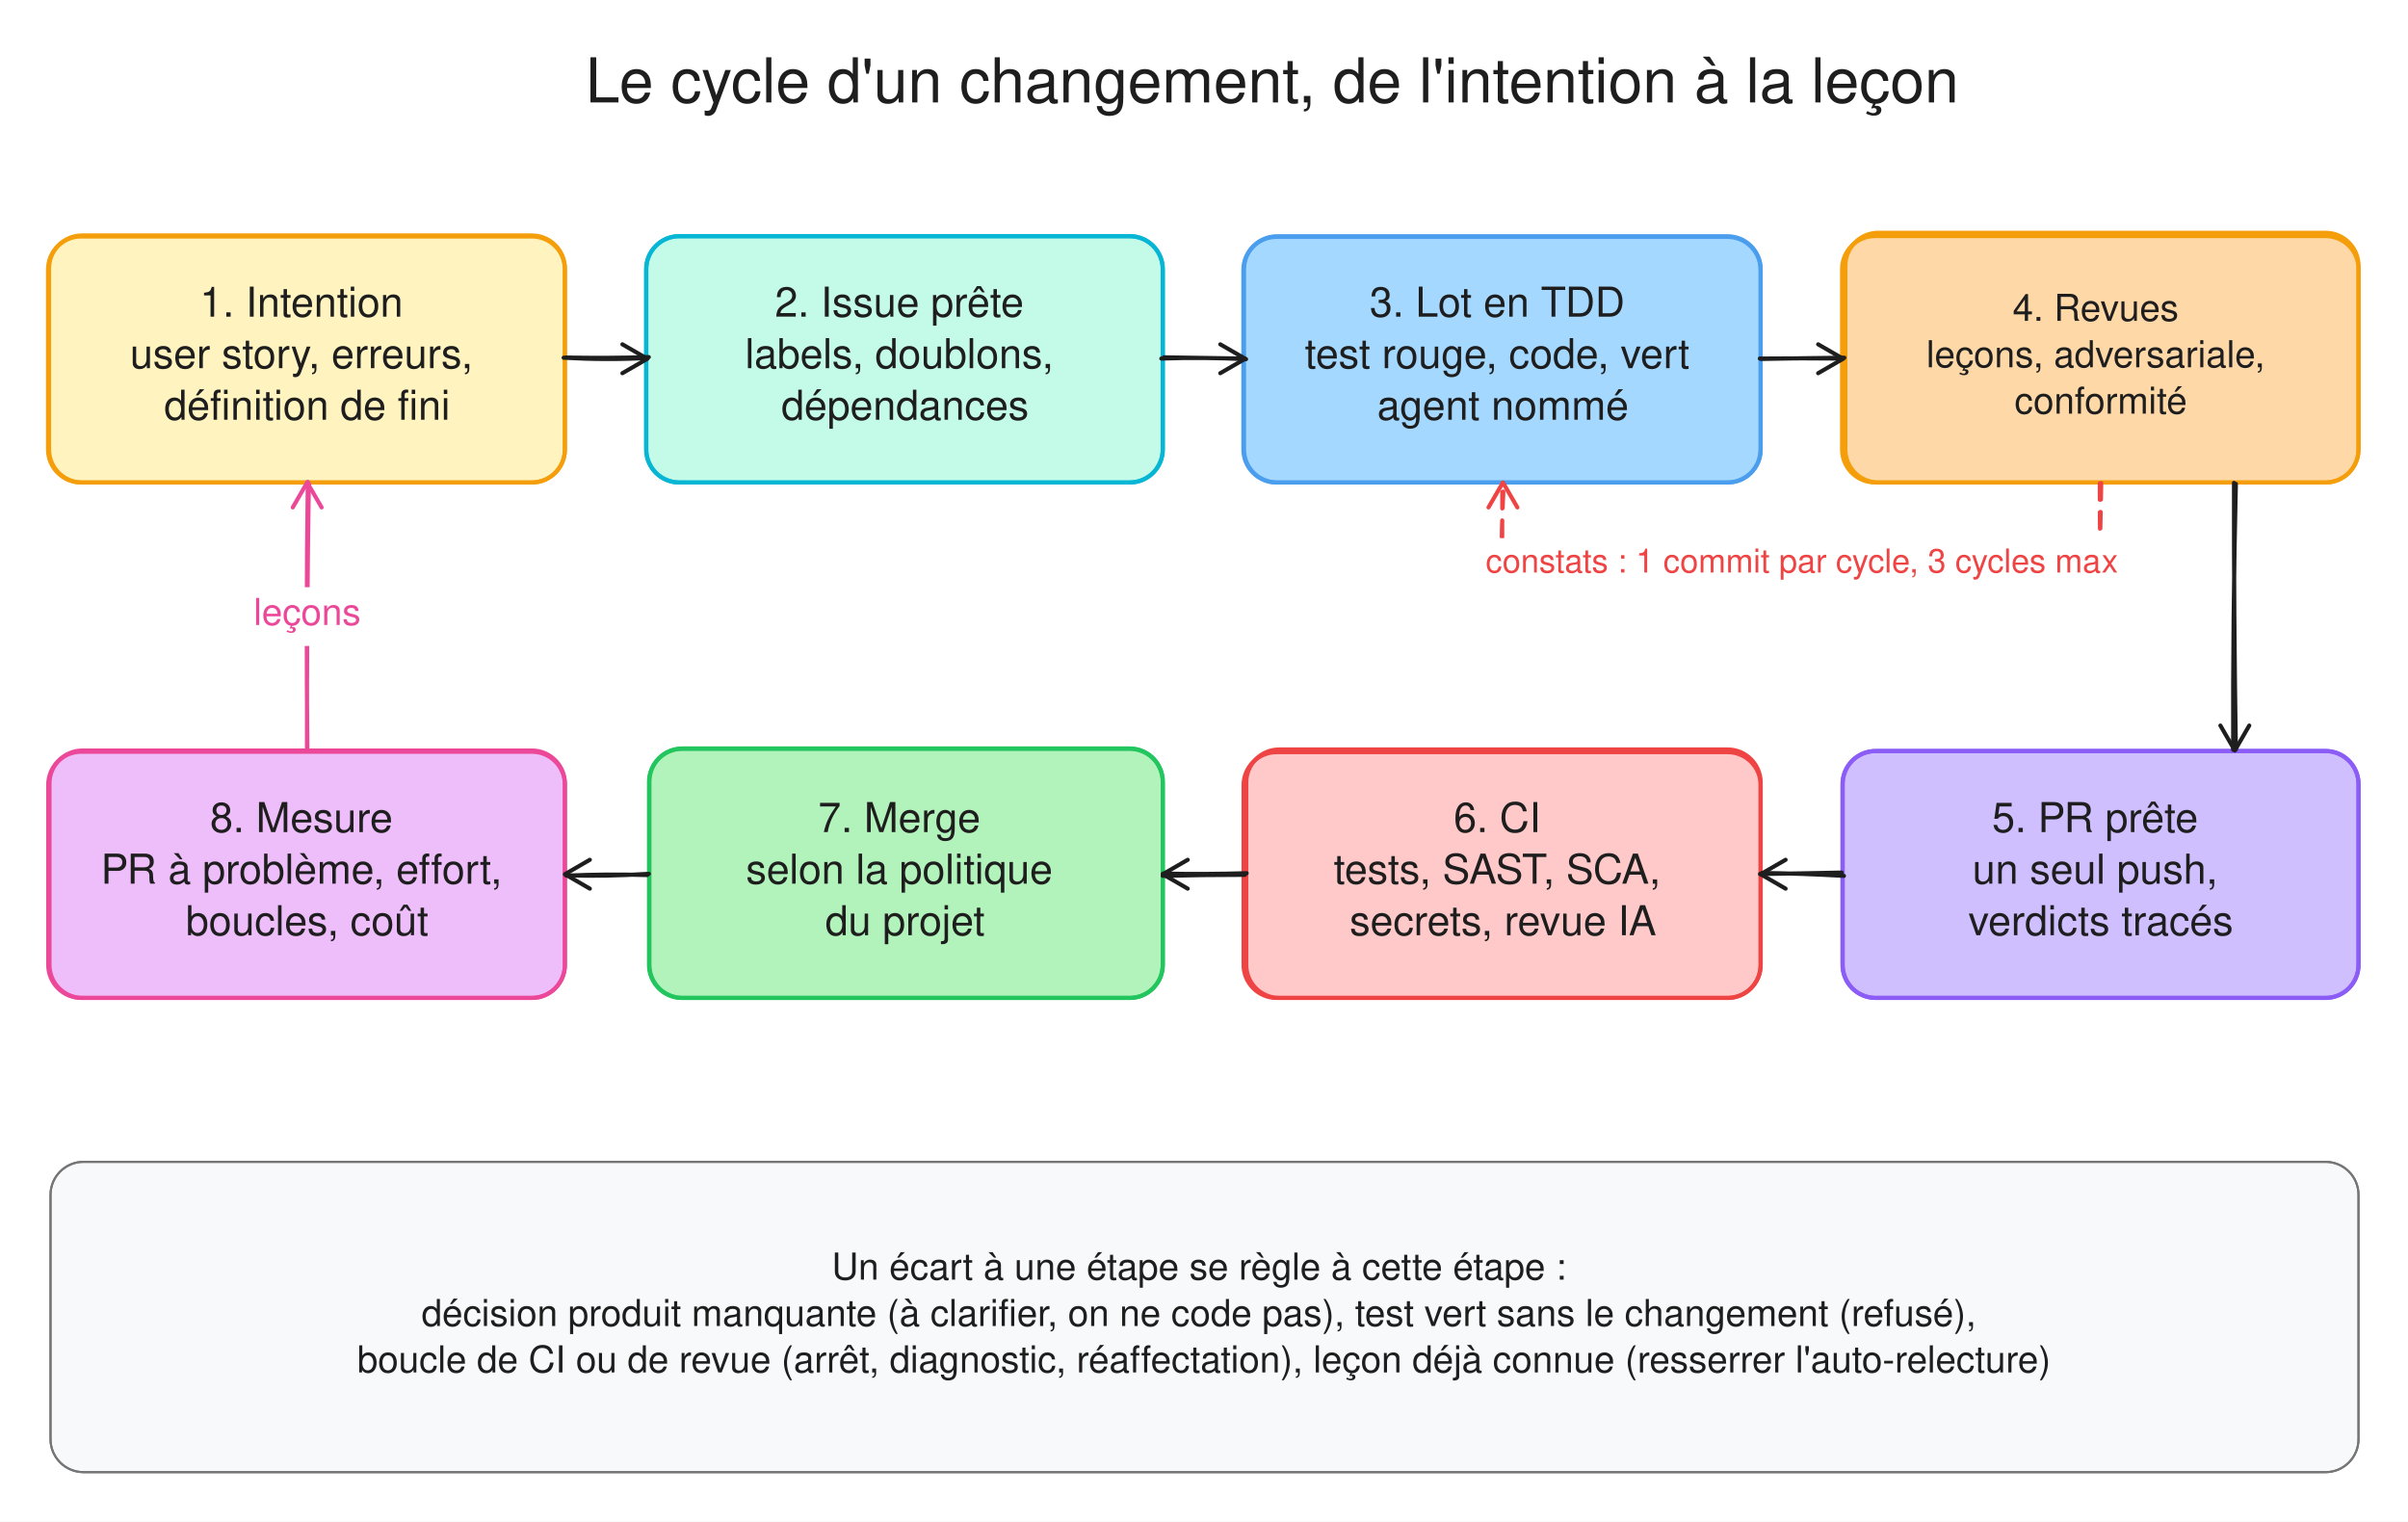
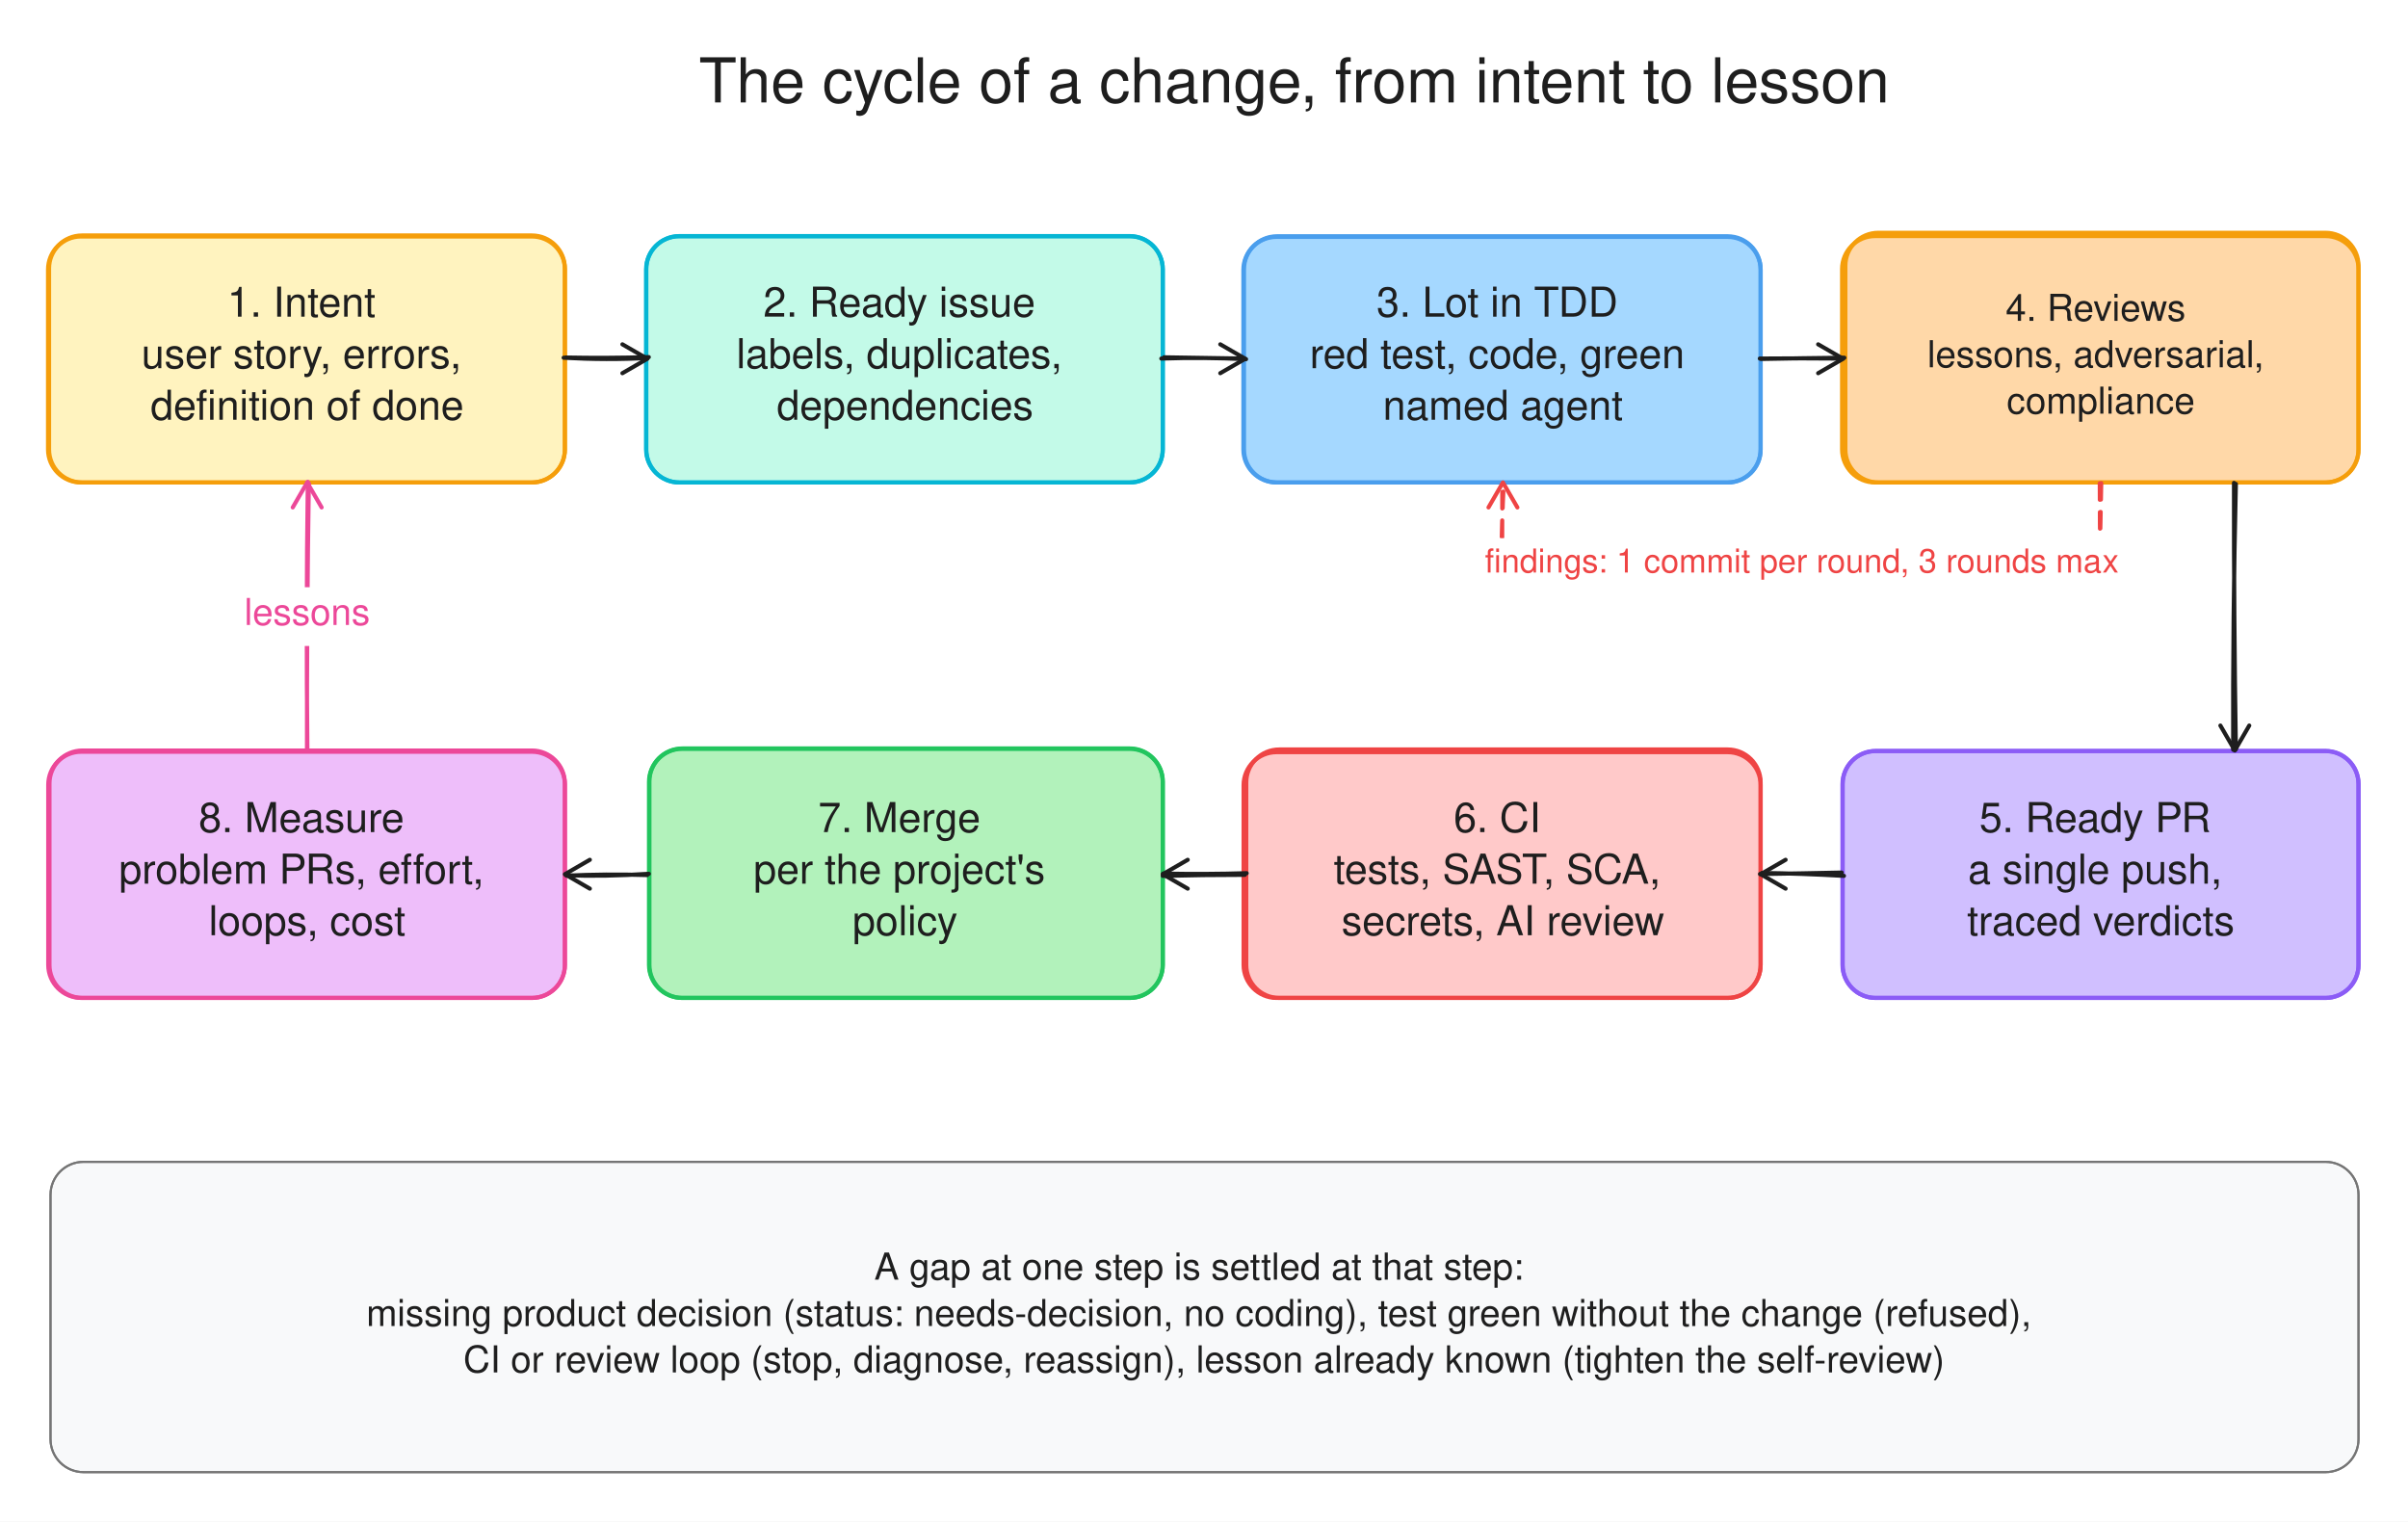
<svg xmlns="http://www.w3.org/2000/svg" viewBox="16 -4 1168 738" width="1168" height="738" role="img">
  <rect x="16" y="-4" width="1168" height="738" fill="#ffffff" />
  <text font-family="Segoe UI, Helvetica, Arial, sans-serif" font-size="30" fill="#1e1e1e" text-anchor="start" dominant-baseline="central">
-     <tspan x="300.0" y="38.8">Le cycle d'un changement, de l'intention à la leçon</tspan>
+     <tspan x="355.0" y="38.8">The cycle of a change, from intent to lesson</tspan>
  </text>
  <g opacity="1.0">
    <rect x="40" y="110" width="250" height="120" rx="16" fill="#fff3bf" />
    <rect x="39.3" y="110.7" width="250.7" height="119.3" rx="16" fill="none" stroke="#f59e0b" stroke-width="2" />
    <rect x="39.8" y="110.2" width="250.2" height="119.8" rx="16" fill="none" stroke="#f59e0b" stroke-width="2" />
    <text font-family="Segoe UI, Helvetica, Arial, sans-serif" font-size="20" fill="#1e1e1e" text-anchor="middle" dominant-baseline="central">
-       <tspan x="165.0" y="145.0">1. Intention</tspan>
-       <tspan x="165.0" y="170.0">user story, erreurs,</tspan>
-       <tspan x="165.0" y="195.0">définition de fini</tspan>
+       <tspan x="165.0" y="145.0">1. Intent</tspan>
+       <tspan x="165.0" y="170.0">user story, errors,</tspan>
+       <tspan x="165.0" y="195.0">definition of done</tspan>
    </text>
  </g>
  <g opacity="1.0">
    <rect x="330" y="110" width="250" height="120" rx="16" fill="#c3fae8" />
    <rect x="329.4" y="110.6" width="250.6" height="119.4" rx="16" fill="none" stroke="#06b6d4" stroke-width="2" />
    <rect x="329.5" y="110.5" width="250.5" height="119.5" rx="16" fill="none" stroke="#06b6d4" stroke-width="2" />
    <text font-family="Segoe UI, Helvetica, Arial, sans-serif" font-size="20" fill="#1e1e1e" text-anchor="middle" dominant-baseline="central">
-       <tspan x="455.0" y="145.0">2. Issue prête</tspan>
-       <tspan x="455.0" y="170.0">labels, doublons,</tspan>
-       <tspan x="455.0" y="195.0">dépendances</tspan>
+       <tspan x="455.0" y="145.0">2. Ready issue</tspan>
+       <tspan x="455.0" y="170.0">labels, duplicates,</tspan>
+       <tspan x="455.0" y="195.0">dependencies</tspan>
    </text>
  </g>
  <path d="M289.4 169.5 Q310.5 170.7 330.2 169.6 M290.3 169.4 Q310.5 169.8 330.7 169.2" fill="none" stroke="#1e1e1e" stroke-width="2" stroke-linecap="round" />
  <path d="M317.9 163.0 L330.0 170.0 L317.9 177.0" fill="none" stroke="#1e1e1e" stroke-width="2" stroke-linecap="round" stroke-linejoin="round" />
  <g opacity="1.0">
    <rect x="620" y="110" width="250" height="120" rx="16" fill="#a5d8ff" />
    <rect x="619.1" y="110.9" width="250.9" height="119.1" rx="16" fill="none" stroke="#4a9eed" stroke-width="2" />
    <rect x="619.4" y="110.6" width="250.6" height="119.4" rx="16" fill="none" stroke="#4a9eed" stroke-width="2" />
    <text font-family="Segoe UI, Helvetica, Arial, sans-serif" font-size="20" fill="#1e1e1e" text-anchor="middle" dominant-baseline="central">
-       <tspan x="745.0" y="145.0">3. Lot en TDD</tspan>
-       <tspan x="745.0" y="170.0">test rouge, code, vert</tspan>
-       <tspan x="745.0" y="195.0">agent nommé</tspan>
+       <tspan x="745.0" y="145.0">3. Lot in TDD</tspan>
+       <tspan x="745.0" y="170.0">red test, code, green</tspan>
+       <tspan x="745.0" y="195.0">named agent</tspan>
    </text>
  </g>
  <path d="M579.3 169.9 Q599.6 169.2 620.4 170.2 M580.6 169.3 Q598.9 169.6 619.2 169.9" fill="none" stroke="#1e1e1e" stroke-width="2" stroke-linecap="round" />
  <path d="M607.9 163.0 L620.0 170.0 L607.9 177.0" fill="none" stroke="#1e1e1e" stroke-width="2" stroke-linecap="round" stroke-linejoin="round" />
  <g opacity="1.0">
    <rect x="910" y="110" width="250" height="120" rx="16" fill="#ffd8a8" />
    <rect x="911.1" y="108.9" width="248.9" height="121.1" rx="16" fill="none" stroke="#f59e0b" stroke-width="2" />
    <rect x="909.5" y="110.5" width="250.5" height="119.5" rx="16" fill="none" stroke="#f59e0b" stroke-width="2" />
    <text font-family="Segoe UI, Helvetica, Arial, sans-serif" font-size="18" fill="#1e1e1e" text-anchor="middle" dominant-baseline="central">
-       <tspan x="1035.0" y="147.5">4. Revues</tspan>
-       <tspan x="1035.0" y="170.0">leçons, adversariale,</tspan>
-       <tspan x="1035.0" y="192.5">conformité</tspan>
+       <tspan x="1035.0" y="147.5">4. Reviews</tspan>
+       <tspan x="1035.0" y="170.0">lessons, adversarial,</tspan>
+       <tspan x="1035.0" y="192.5">compliance</tspan>
    </text>
  </g>
  <path d="M870.1 170.1 Q890.3 169.7 910.6 169.5 M869.6 169.9 Q890.9 169.7 909.5 169.9" fill="none" stroke="#1e1e1e" stroke-width="2" stroke-linecap="round" />
  <path d="M897.9 163.0 L910.0 170.0 L897.9 177.0" fill="none" stroke="#1e1e1e" stroke-width="2" stroke-linecap="round" stroke-linejoin="round" />
  <path d="M1034.5 230.4 Q1034.5 249.6 1034.8 270.0 M1035.2 230.3 Q1034.9 248.9 1034.3 270.7 M1035.8 270.0 Q890.6 269.3 745.7 270.2 M1034.7 270.7 Q890.0 270.3 744.6 269.6 M744.2 270.4 Q744.4 249.8 745.4 229.9 M744.6 270.6 Q744.7 250.8 744.7 229.7" fill="none" stroke="#ef4444" stroke-width="2" stroke-linecap="round" stroke-dasharray="8 6" />
  <path d="M738.0 242.1 L745.0 230.0 L752.0 242.1" fill="none" stroke="#ef4444" stroke-width="2" stroke-linecap="round" stroke-linejoin="round" />
-   <rect x="705.1" y="257.0" width="369.8" height="26.0" rx="4" fill="#ffffff" />
+   <rect x="709.3" y="257.0" width="361.4" height="26.0" rx="4" fill="#ffffff" />
  <text font-family="Segoe UI, Helvetica, Arial, sans-serif" font-size="16" fill="#ef4444" text-anchor="middle" dominant-baseline="central">
-     <tspan x="890.0" y="270.0">constats : 1 commit par cycle, 3 cycles max</tspan>
+     <tspan x="890.0" y="270.0">findings: 1 commit per round, 3 rounds max</tspan>
  </text>
  <g opacity="1.0">
    <rect x="910" y="360" width="250" height="120" rx="16" fill="#d0bfff" />
    <rect x="909.8" y="360.2" width="250.2" height="119.8" rx="16" fill="none" stroke="#8b5cf6" stroke-width="2" />
    <rect x="909.7" y="360.3" width="250.3" height="119.7" rx="16" fill="none" stroke="#8b5cf6" stroke-width="2" />
    <text font-family="Segoe UI, Helvetica, Arial, sans-serif" font-size="20" fill="#1e1e1e" text-anchor="middle" dominant-baseline="central">
-       <tspan x="1035.0" y="395.0">5. PR prête</tspan>
-       <tspan x="1035.0" y="420.0">un seul push,</tspan>
-       <tspan x="1035.0" y="445.0">verdicts tracés</tspan>
+       <tspan x="1035.0" y="395.0">5. Ready PR</tspan>
+       <tspan x="1035.0" y="420.0">a single push,</tspan>
+       <tspan x="1035.0" y="445.0">traced verdicts</tspan>
    </text>
  </g>
  <path d="M1099.6 230.2 Q1099.5 294.9 1100.5 359.4 M1100.5 230.7 Q1099.0 295.7 1099.2 359.6" fill="none" stroke="#1e1e1e" stroke-width="2" stroke-linecap="round" />
  <path d="M1107.0 347.9 L1100.0 360.0 L1093.0 347.9" fill="none" stroke="#1e1e1e" stroke-width="2" stroke-linecap="round" stroke-linejoin="round" />
  <g opacity="1.0">
    <rect x="620" y="360" width="250" height="120" rx="16" fill="#ffc9c9" />
    <rect x="619.2" y="360.8" width="250.8" height="119.2" rx="16" fill="none" stroke="#ef4444" stroke-width="2" />
    <rect x="620.5" y="359.5" width="249.5" height="120.5" rx="16" fill="none" stroke="#ef4444" stroke-width="2" />
    <text font-family="Segoe UI, Helvetica, Arial, sans-serif" font-size="20" fill="#1e1e1e" text-anchor="middle" dominant-baseline="central">
      <tspan x="745.0" y="395.0">6. CI</tspan>
      <tspan x="745.0" y="420.0">tests, SAST, SCA,</tspan>
-       <tspan x="745.0" y="445.0">secrets, revue IA</tspan>
+       <tspan x="745.0" y="445.0">secrets, AI review</tspan>
    </text>
  </g>
  <path d="M910.4 420.8 Q889.5 419.6 870.6 419.4 M909.3 419.2 Q891.0 419.6 869.7 419.9" fill="none" stroke="#1e1e1e" stroke-width="2" stroke-linecap="round" />
  <path d="M882.1 427.0 L870.0 420.0 L882.1 413.0" fill="none" stroke="#1e1e1e" stroke-width="2" stroke-linecap="round" stroke-linejoin="round" />
  <g opacity="1.0">
    <rect x="330" y="360" width="250" height="120" rx="16" fill="#b2f2bb" />
    <rect x="331.0" y="359.0" width="249.0" height="121.0" rx="16" fill="none" stroke="#22c55e" stroke-width="2" />
    <rect x="330.8" y="359.2" width="249.2" height="120.8" rx="16" fill="none" stroke="#22c55e" stroke-width="2" />
    <text font-family="Segoe UI, Helvetica, Arial, sans-serif" font-size="20" fill="#1e1e1e" text-anchor="middle" dominant-baseline="central">
      <tspan x="455.0" y="395.0">7. Merge</tspan>
-       <tspan x="455.0" y="420.0">selon la politique</tspan>
-       <tspan x="455.0" y="445.0">du projet</tspan>
+       <tspan x="455.0" y="420.0">per the project's</tspan>
+       <tspan x="455.0" y="445.0">policy</tspan>
    </text>
  </g>
  <path d="M619.8 420.3 Q599.3 420.3 580.0 420.8 M620.7 419.5 Q601.2 420.1 580.2 419.7" fill="none" stroke="#1e1e1e" stroke-width="2" stroke-linecap="round" />
  <path d="M592.1 427.0 L580.0 420.0 L592.1 413.0" fill="none" stroke="#1e1e1e" stroke-width="2" stroke-linecap="round" stroke-linejoin="round" />
  <g opacity="1.0">
    <rect x="40" y="360" width="250" height="120" rx="16" fill="#eebefa" />
    <rect x="39.4" y="360.6" width="250.6" height="119.4" rx="16" fill="none" stroke="#ec4899" stroke-width="2" />
    <rect x="40.0" y="360.0" width="250.0" height="120.0" rx="16" fill="none" stroke="#ec4899" stroke-width="2" />
    <text font-family="Segoe UI, Helvetica, Arial, sans-serif" font-size="20" fill="#1e1e1e" text-anchor="middle" dominant-baseline="central">
-       <tspan x="165.0" y="395.0">8. Mesure</tspan>
-       <tspan x="165.0" y="420.0">PR à problème, effort,</tspan>
-       <tspan x="165.0" y="445.0">boucles, coût</tspan>
+       <tspan x="165.0" y="395.0">8. Measure</tspan>
+       <tspan x="165.0" y="420.0">problem PRs, effort,</tspan>
+       <tspan x="165.0" y="445.0">loops, cost</tspan>
    </text>
  </g>
  <path d="M329.9 420.4 Q309.8 419.8 290.8 420.7 M330.7 419.8 Q309.1 421.2 290.5 420.5" fill="none" stroke="#1e1e1e" stroke-width="2" stroke-linecap="round" />
  <path d="M302.1 427.0 L290.0 420.0 L302.1 413.0" fill="none" stroke="#1e1e1e" stroke-width="2" stroke-linecap="round" stroke-linejoin="round" />
  <path d="M164.9 360.2 Q164.8 294.7 165.8 230.5 M165.1 360.2 Q164.4 295.9 165.3 229.7" fill="none" stroke="#ec4899" stroke-width="2" stroke-linecap="round" />
  <path d="M158.0 242.1 L165.0 230.0 L172.0 242.1" fill="none" stroke="#ec4899" stroke-width="2" stroke-linecap="round" stroke-linejoin="round" />
-   <rect x="130.9" y="280.8" width="68.2" height="28.5" rx="4" fill="#ffffff" />
+   <rect x="126.2" y="280.8" width="77.5" height="28.5" rx="4" fill="#ffffff" />
  <text font-family="Segoe UI, Helvetica, Arial, sans-serif" font-size="18" fill="#ec4899" text-anchor="middle" dominant-baseline="central">
-     <tspan x="165.0" y="295.0">leçons</tspan>
+     <tspan x="165.0" y="295.0">lessons</tspan>
  </text>
  <g opacity="1.0">
    <rect x="40" y="560" width="1120" height="150" rx="16" fill="#f8f9fa" />
    <rect x="40.5" y="559.5" width="1119.5" height="150.5" rx="16" fill="none" stroke="#757575" stroke-width="1" />
    <rect x="40.5" y="559.5" width="1119.5" height="150.5" rx="16" fill="none" stroke="#757575" stroke-width="1" />
    <text font-family="Segoe UI, Helvetica, Arial, sans-serif" font-size="18" fill="#1e1e1e" text-anchor="middle" dominant-baseline="central">
-       <tspan x="600.0" y="612.5">Un écart à une étape se règle à cette étape :</tspan>
-       <tspan x="600.0" y="635.0">décision produit manquante (à clarifier, on ne code pas), test vert sans le changement (refusé),</tspan>
-       <tspan x="600.0" y="657.5">boucle de CI ou de revue (arrêt, diagnostic, réaffectation), leçon déjà connue (resserrer l'auto-relecture)</tspan>
+       <tspan x="600.0" y="612.5">A gap at one step is settled at that step:</tspan>
+       <tspan x="600.0" y="635.0">missing product decision (status: needs-decision, no coding), test green without the change (refused),</tspan>
+       <tspan x="600.0" y="657.5">CI or review loop (stop, diagnose, reassign), lesson already known (tighten the self-review)</tspan>
    </text>
  </g>
</svg>
